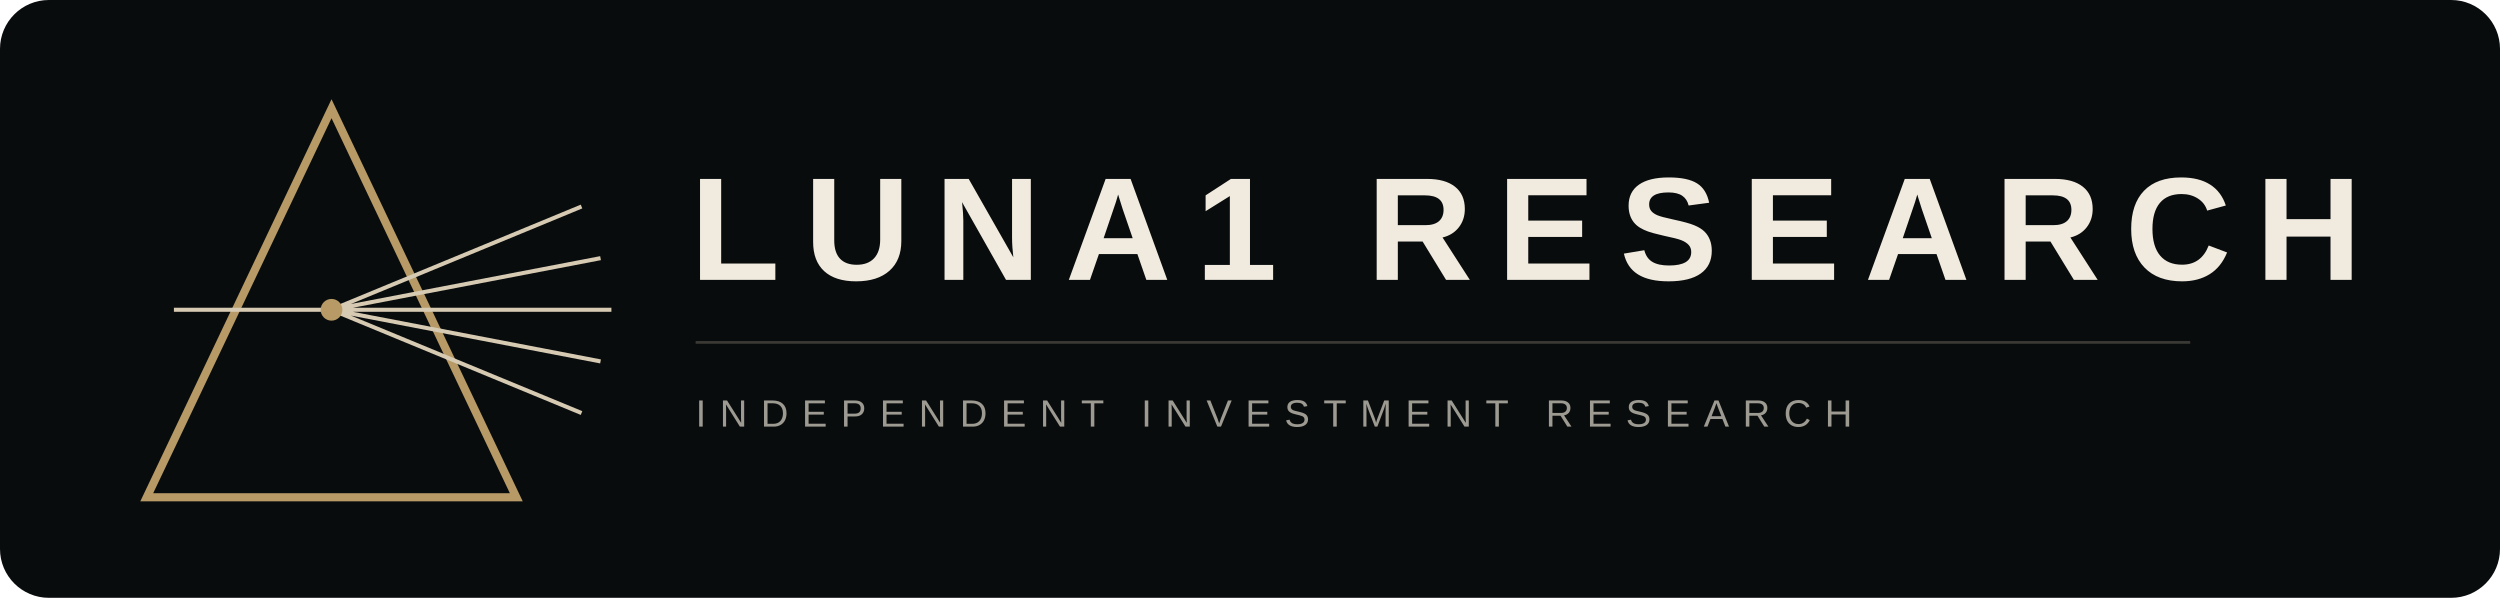
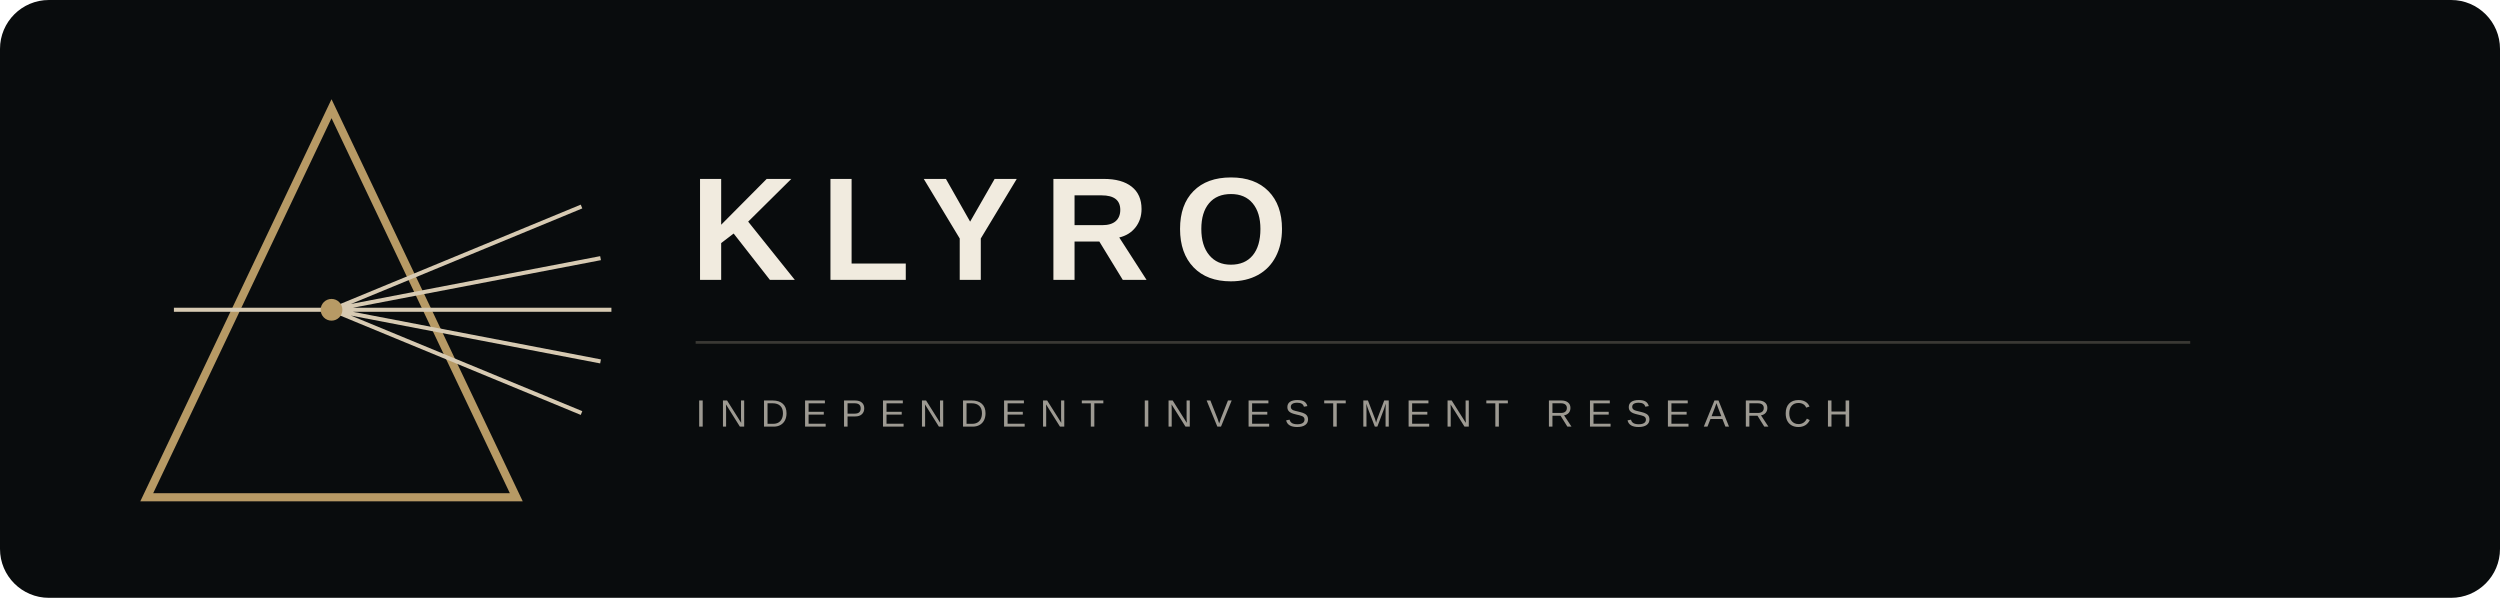
<svg xmlns="http://www.w3.org/2000/svg" viewBox="0 0 920 220" role="img" aria-labelledby="title desc">
  <rect width="920" height="220" rx="18" fill="#090c0d" />
  <g transform="translate(44 32)">
    <path d="M78 8 146 151H10L78 8Z" fill="none" stroke="#b79a65" stroke-width="3" />
    <path d="M78 82h-58M78 82l92-38M78 82l99-19M78 82h103M78 82l99 19M78 82l92 38" fill="none" stroke="#d7cab2" stroke-width="1.5" />
    <circle cx="78" cy="82" r="4" fill="#b79a65" />
  </g>
-   <text x="254" y="103" fill="#f1ebdf" font-family="Arial, sans-serif" font-size="54" font-weight="600" letter-spacing="9">LUNA1 RESEARCH</text>
+   <text x="254" y="103" fill="#f1ebdf" font-family="Arial, sans-serif" font-size="54" font-weight="600" letter-spacing="9">KLYRO</text>
  <path d="M256 126h550" stroke="#3a3934" />
  <text x="256" y="157" fill="#9d9a92" font-family="Arial, sans-serif" font-size="14" font-weight="500" letter-spacing="5">INDEPENDENT INVESTMENT RESEARCH</text>
</svg>
